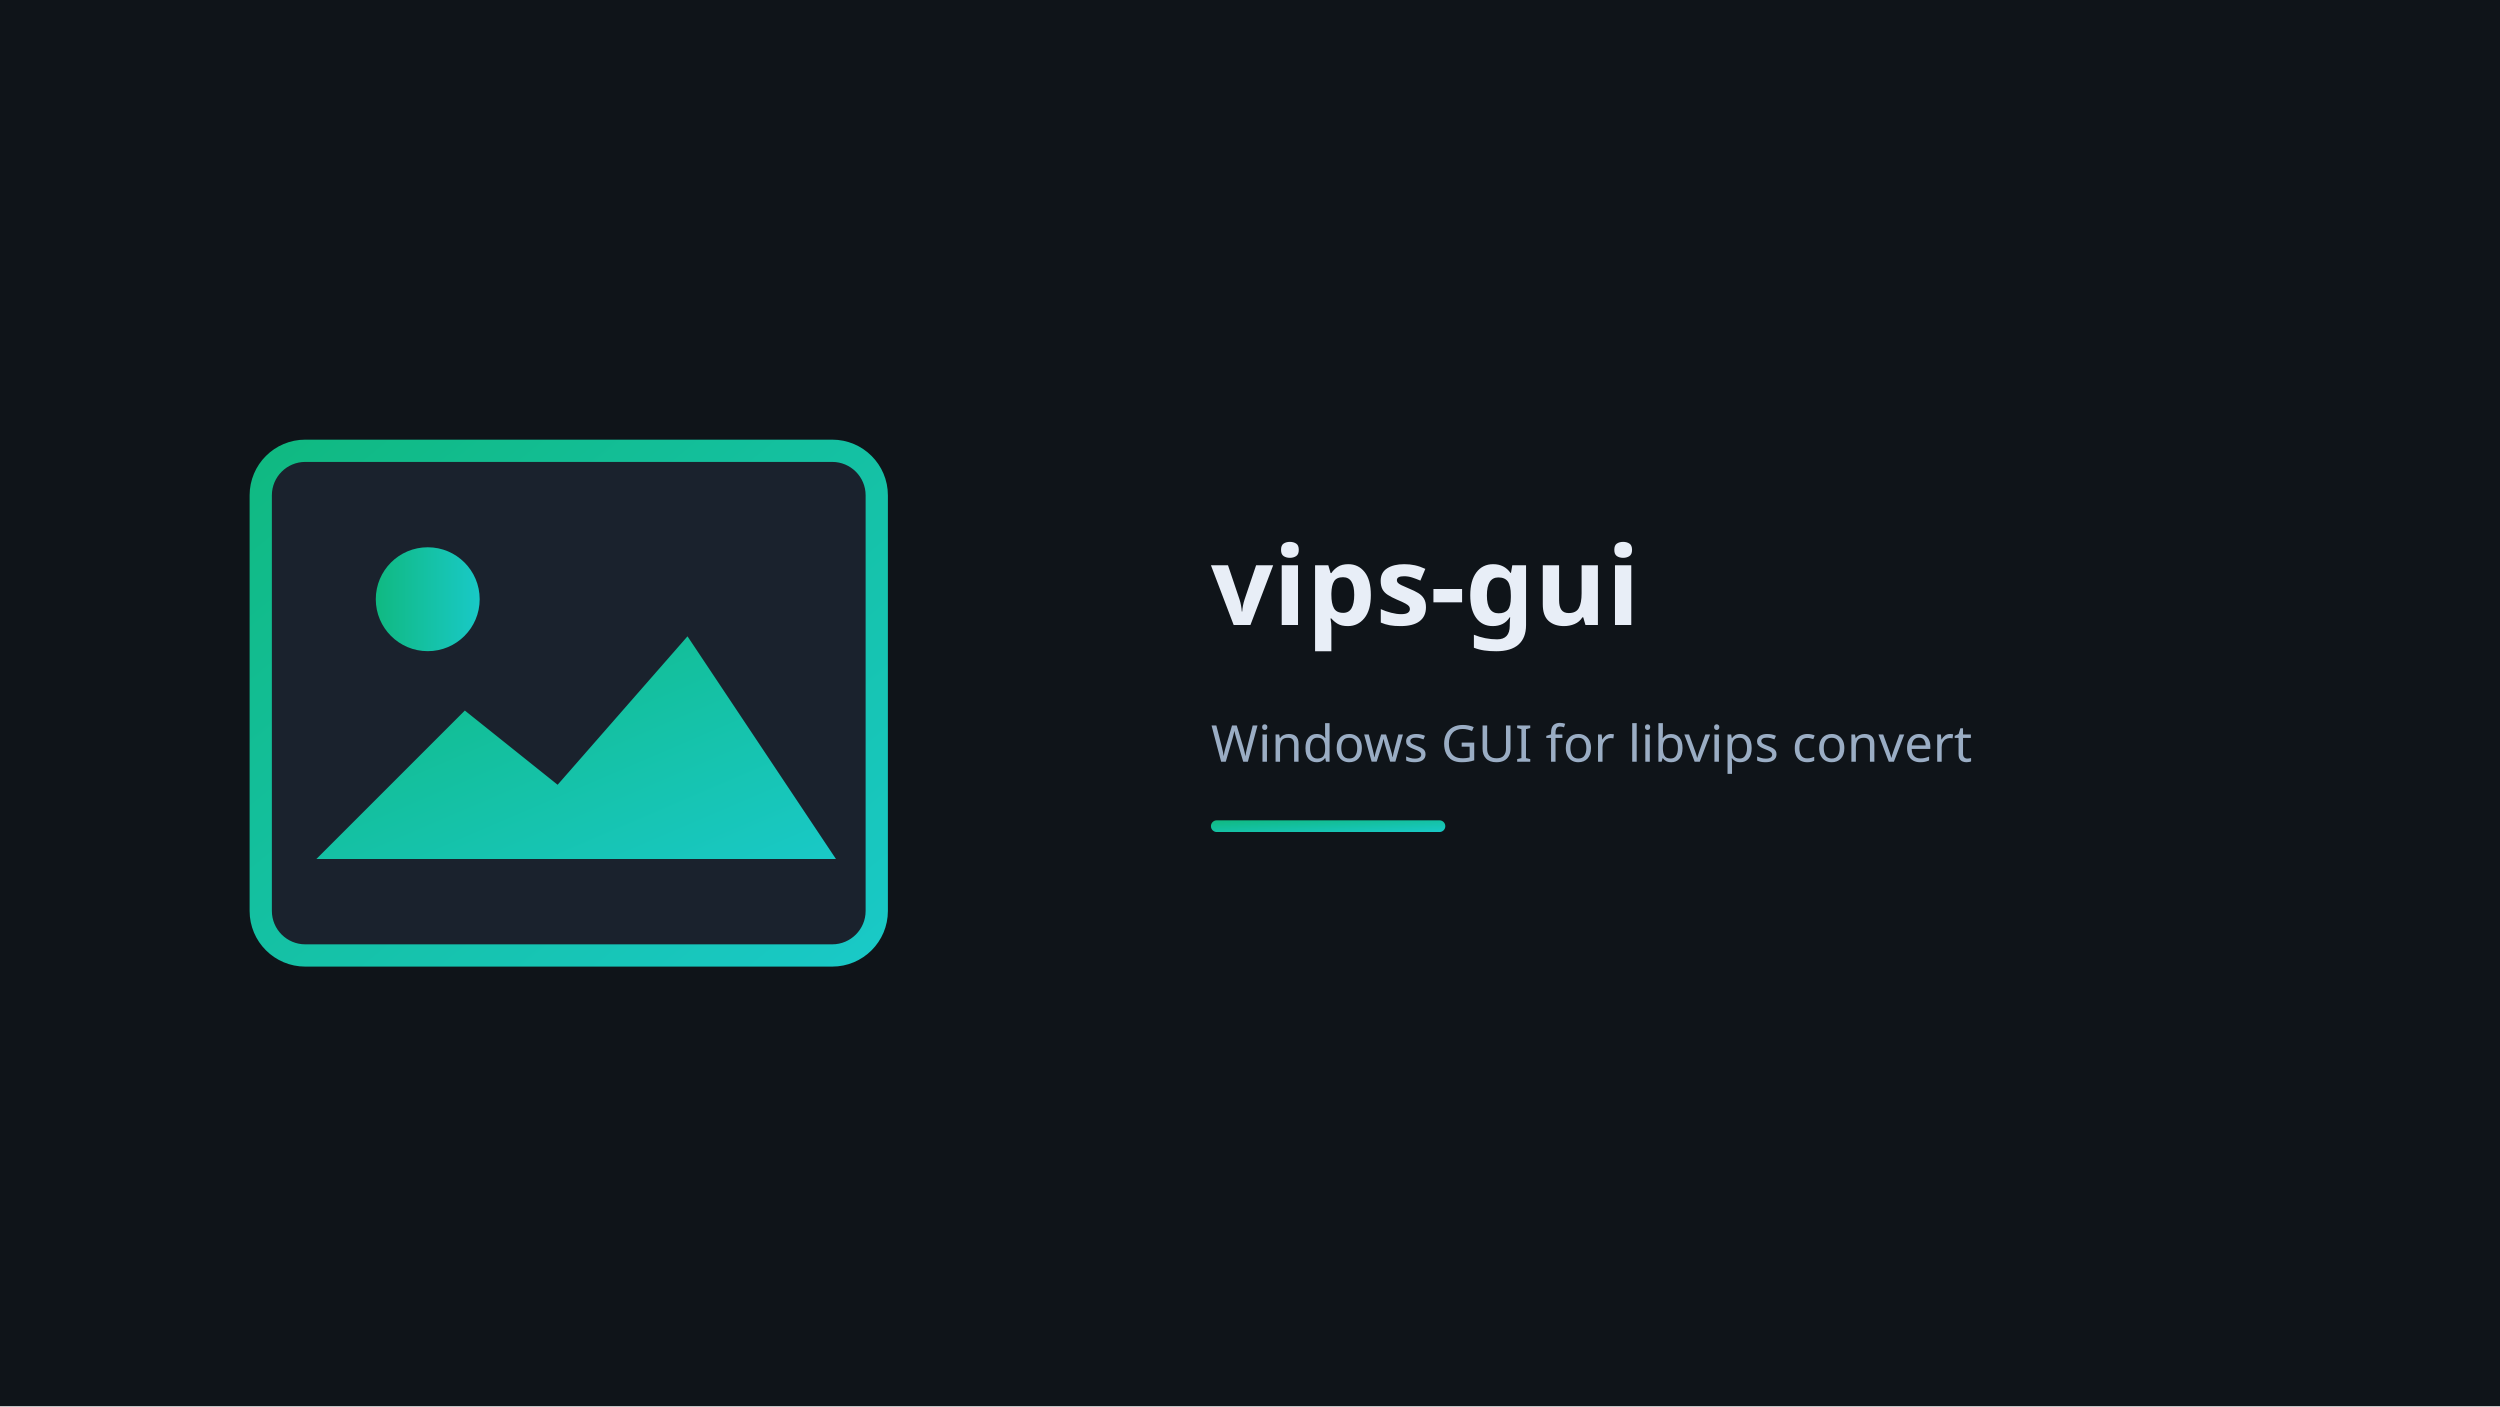
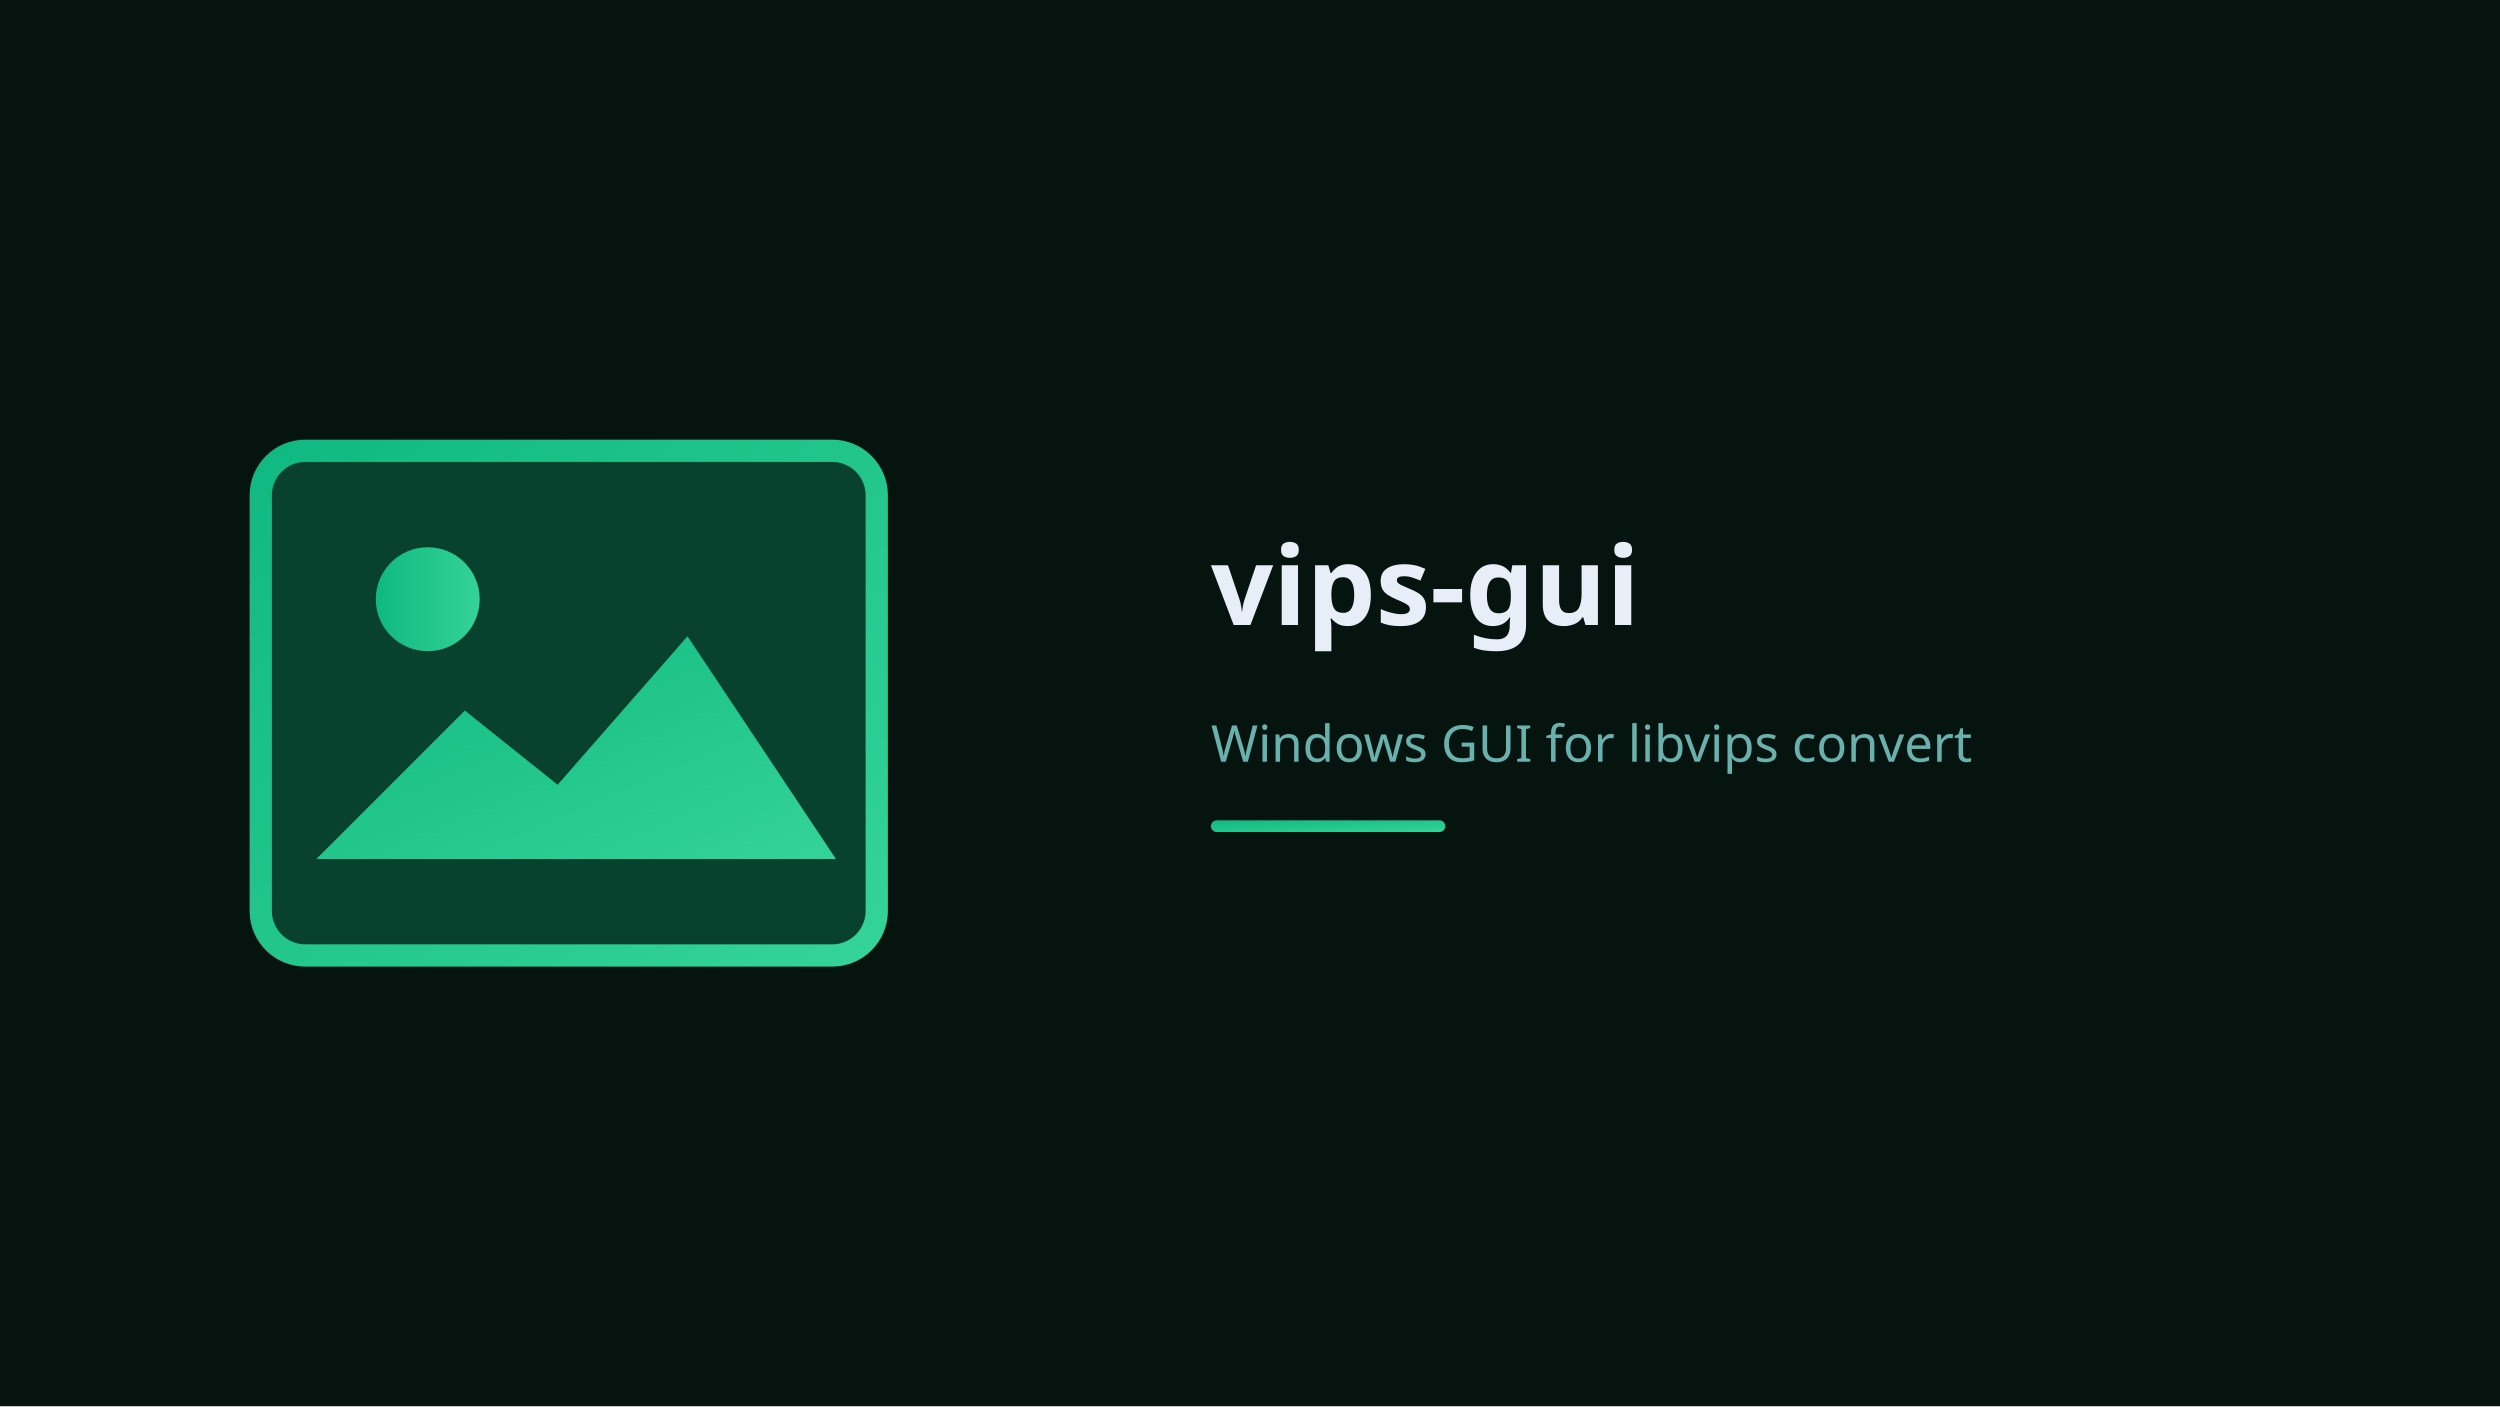
<svg xmlns="http://www.w3.org/2000/svg" viewBox="0 0 1280 720" width="1280" height="720" role="img" aria-label="vips-gui">
  <defs>
    <linearGradient id="ac" x1="0" y1="0" x2="1" y2="1">
      <stop offset="0" stop-color="#10b981" />
-       <stop offset="1" stop-color="#19c9c7" />
+       <stop offset="1" stop-color="#34d399" />
    </linearGradient>
    <linearGradient id="gWarm" x1="0%" y1="0%" x2="100%" y2="0%">
      <stop offset="0%" stop-color="#10b981" />
-       <stop offset="100%" stop-color="#19c9c7" />
+       <stop offset="100%" stop-color="#34d399" />
    </linearGradient>
    <linearGradient id="canvasGrad" x1="0%" y1="0%" x2="100%" y2="100%">
-       <stop offset="0%" stop-color="#0a0e14" />
-       <stop offset="45%" stop-color="#151c28" />
-       <stop offset="100%" stop-color="#0c1820" />
-     </linearGradient>
-     <linearGradient id="bg" x1="0" y1="0" x2="1" y2="1">
-       <stop offset="0" stop-color="#1e1b4b" />
-       <stop offset="0.55" stop-color="#0f3a4a" />
-       <stop offset="1" stop-color="#0f766e" />
+       <stop offset="0%" stop-color="#061714" />
+       <stop offset="45%" stop-color="#083828" />
+       <stop offset="100%" stop-color="#061410" />
    </linearGradient>
    <radialGradient id="glowA" cx="18%" cy="22%" r="55%">
-       <stop offset="0%" stop-color="#10b981" stop-opacity="0.22" />
+       <stop offset="0%" stop-color="#10b981" stop-opacity="0.28" />
      <stop offset="100%" stop-color="#10b981" stop-opacity="0" />
    </radialGradient>
    <radialGradient id="glowB" cx="88%" cy="78%" r="50%">
-       <stop offset="0%" stop-color="#19c9c7" stop-opacity="0.20" />
-       <stop offset="100%" stop-color="#19c9c7" stop-opacity="0" />
+       <stop offset="0%" stop-color="#34d399" stop-opacity="0.24" />
+       <stop offset="100%" stop-color="#34d399" stop-opacity="0" />
    </radialGradient>
  </defs>
-   <rect width="1280" height="720" fill="#0f1419" />
+   <rect width="1280" height="720" fill="#061410" />
  <g transform="translate(48 116.8) scale(0.95)">
-     <rect x="90" y="120" width="332" height="272" rx="24" fill="#1a222d" stroke="url(#ac)" stroke-width="12" />
+     <rect x="90" y="120" width="332" height="272" rx="24" fill="#08422f" stroke="url(#ac)" stroke-width="12" />
    <circle cx="180" cy="200" r="28" fill="url(#gWarm)" />
    <path d="M120 340 L200 260 L250 300 L320 220 L400 340 Z" fill="url(#ac)" />
  </g>
  <text x="620" y="320" font-family="Segoe UI, system-ui, sans-serif" font-size="56" font-weight="700" fill="#e8eef7">vips-gui</text>
-   <text x="620" y="390" font-family="Segoe UI, system-ui, sans-serif" font-size="26" font-weight="500" fill="#9aadc4">Windows GUI for libvips convert</text>
+   <text x="620" y="390" font-family="Segoe UI, system-ui, sans-serif" font-size="26" font-weight="500" fill="#69b1ac">Windows GUI for libvips convert</text>
  <rect x="620" y="420" width="120" height="6" rx="3" fill="url(#ac)" />
</svg>
